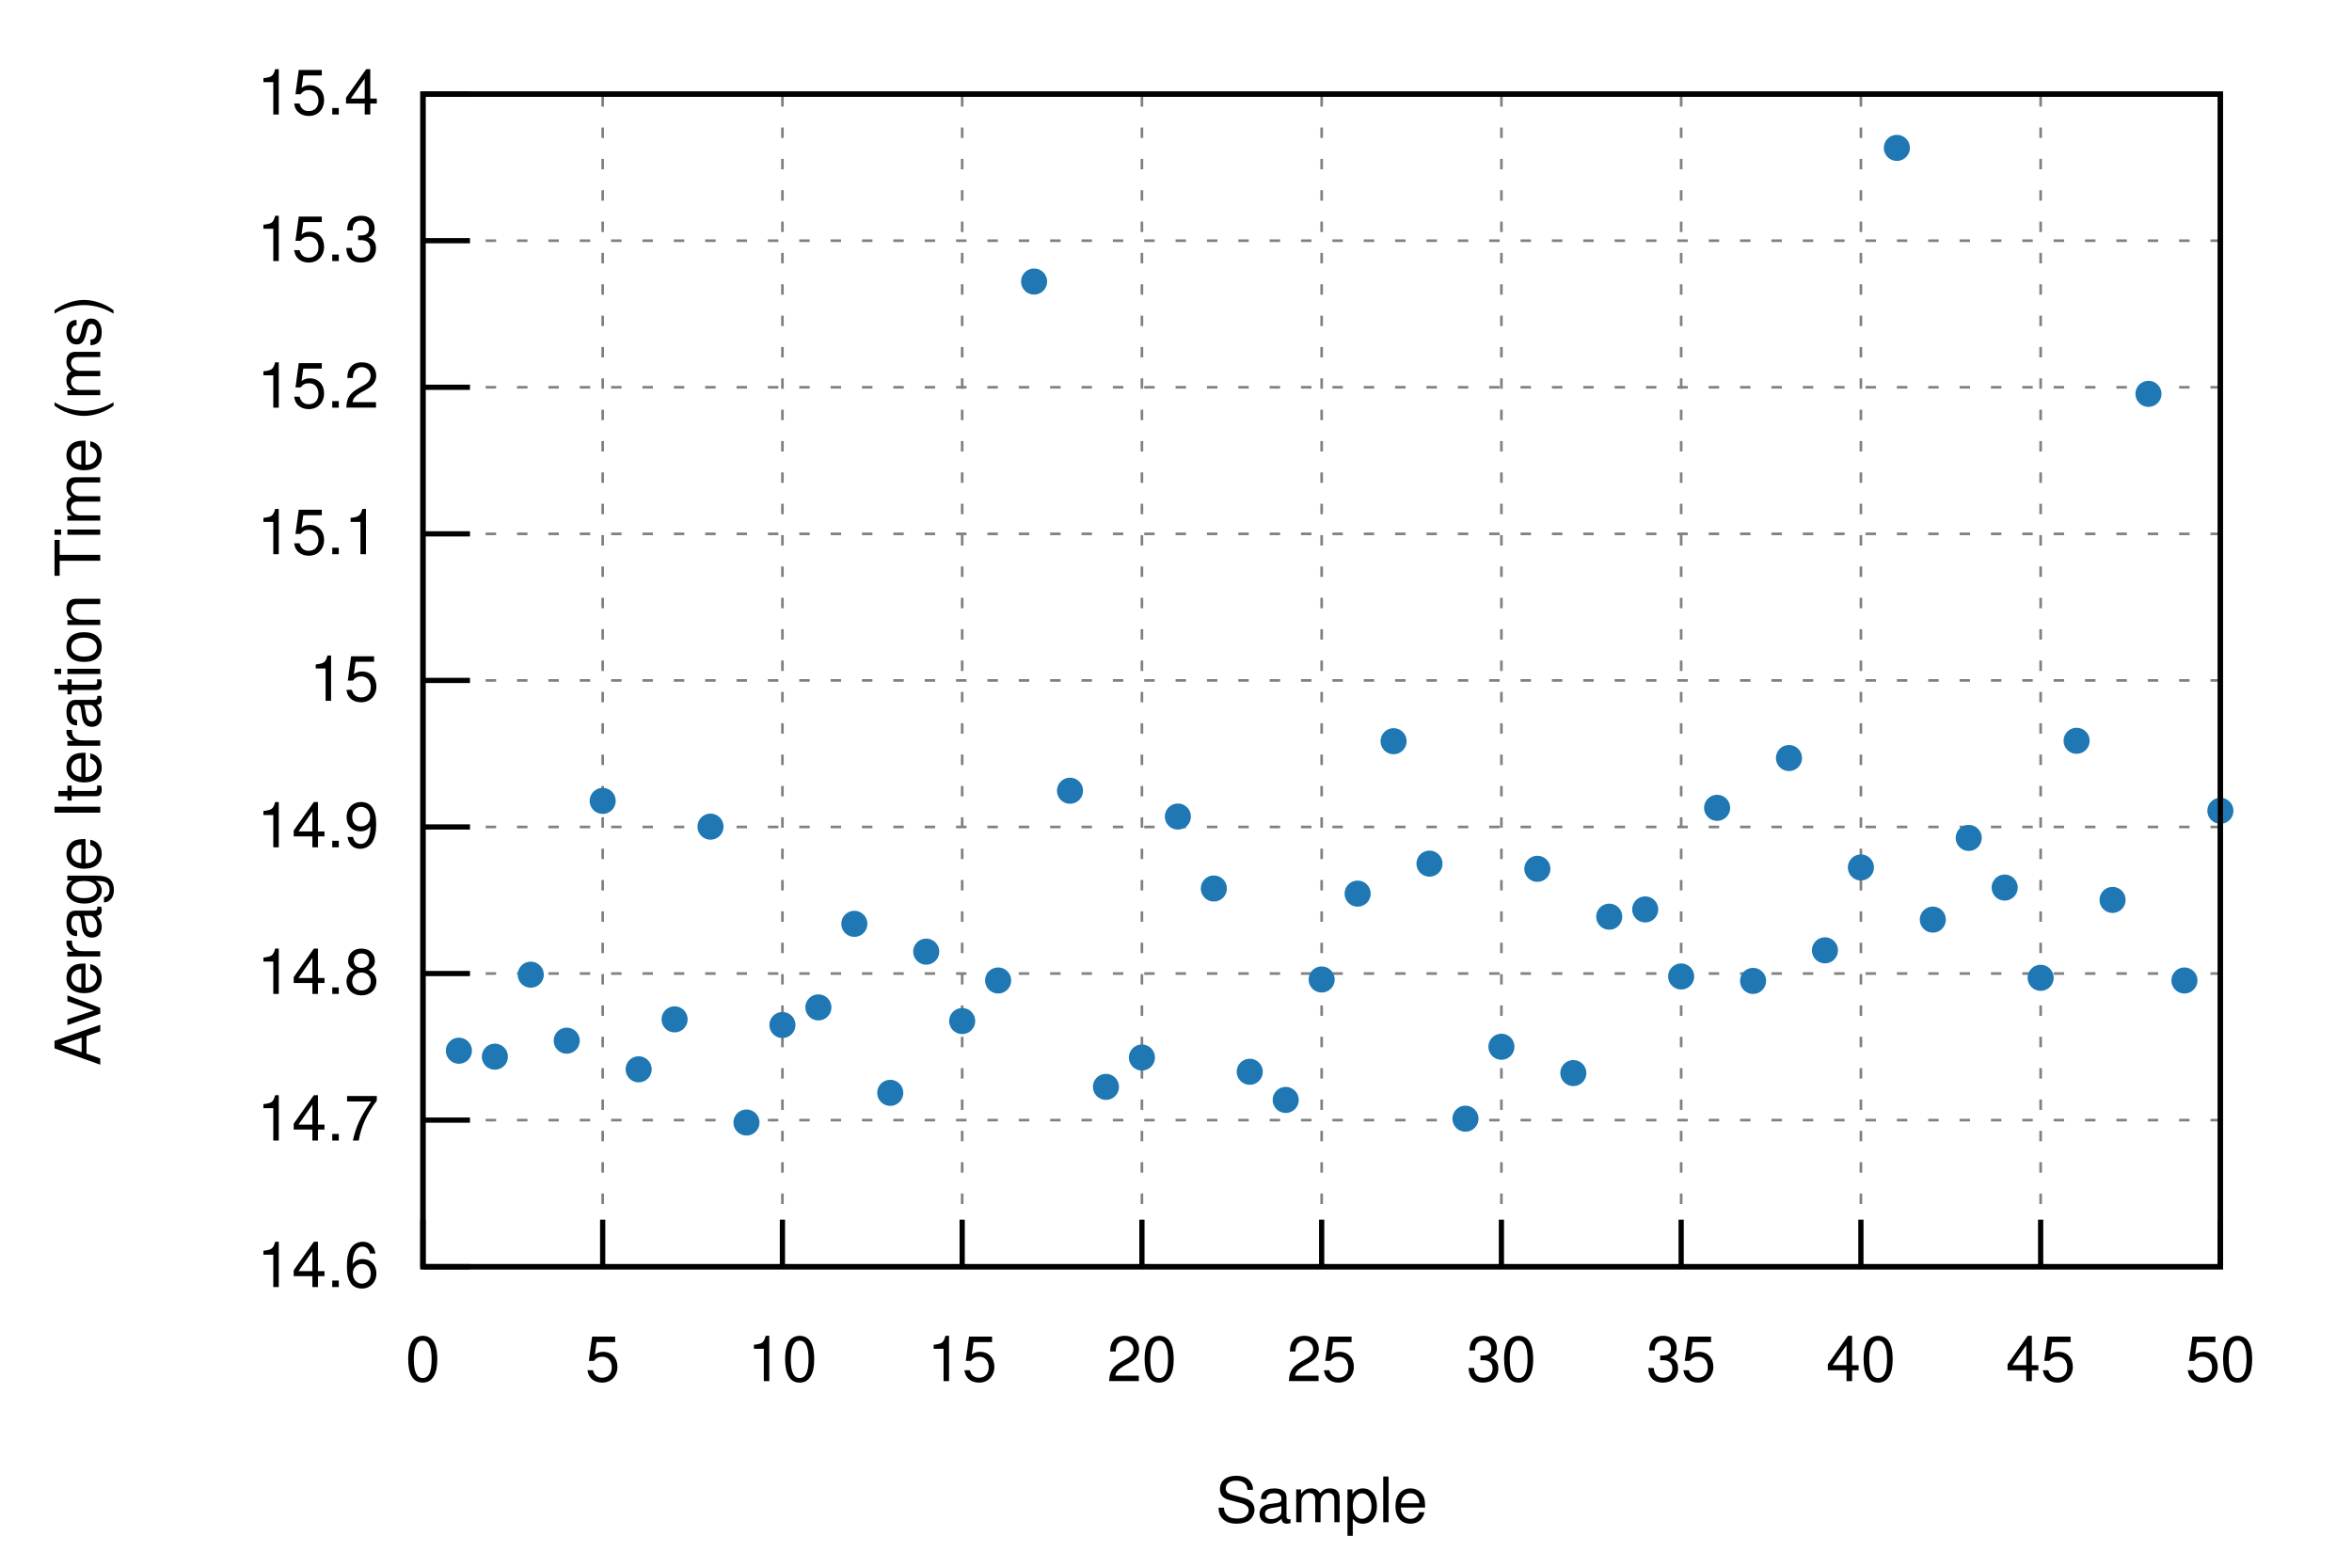
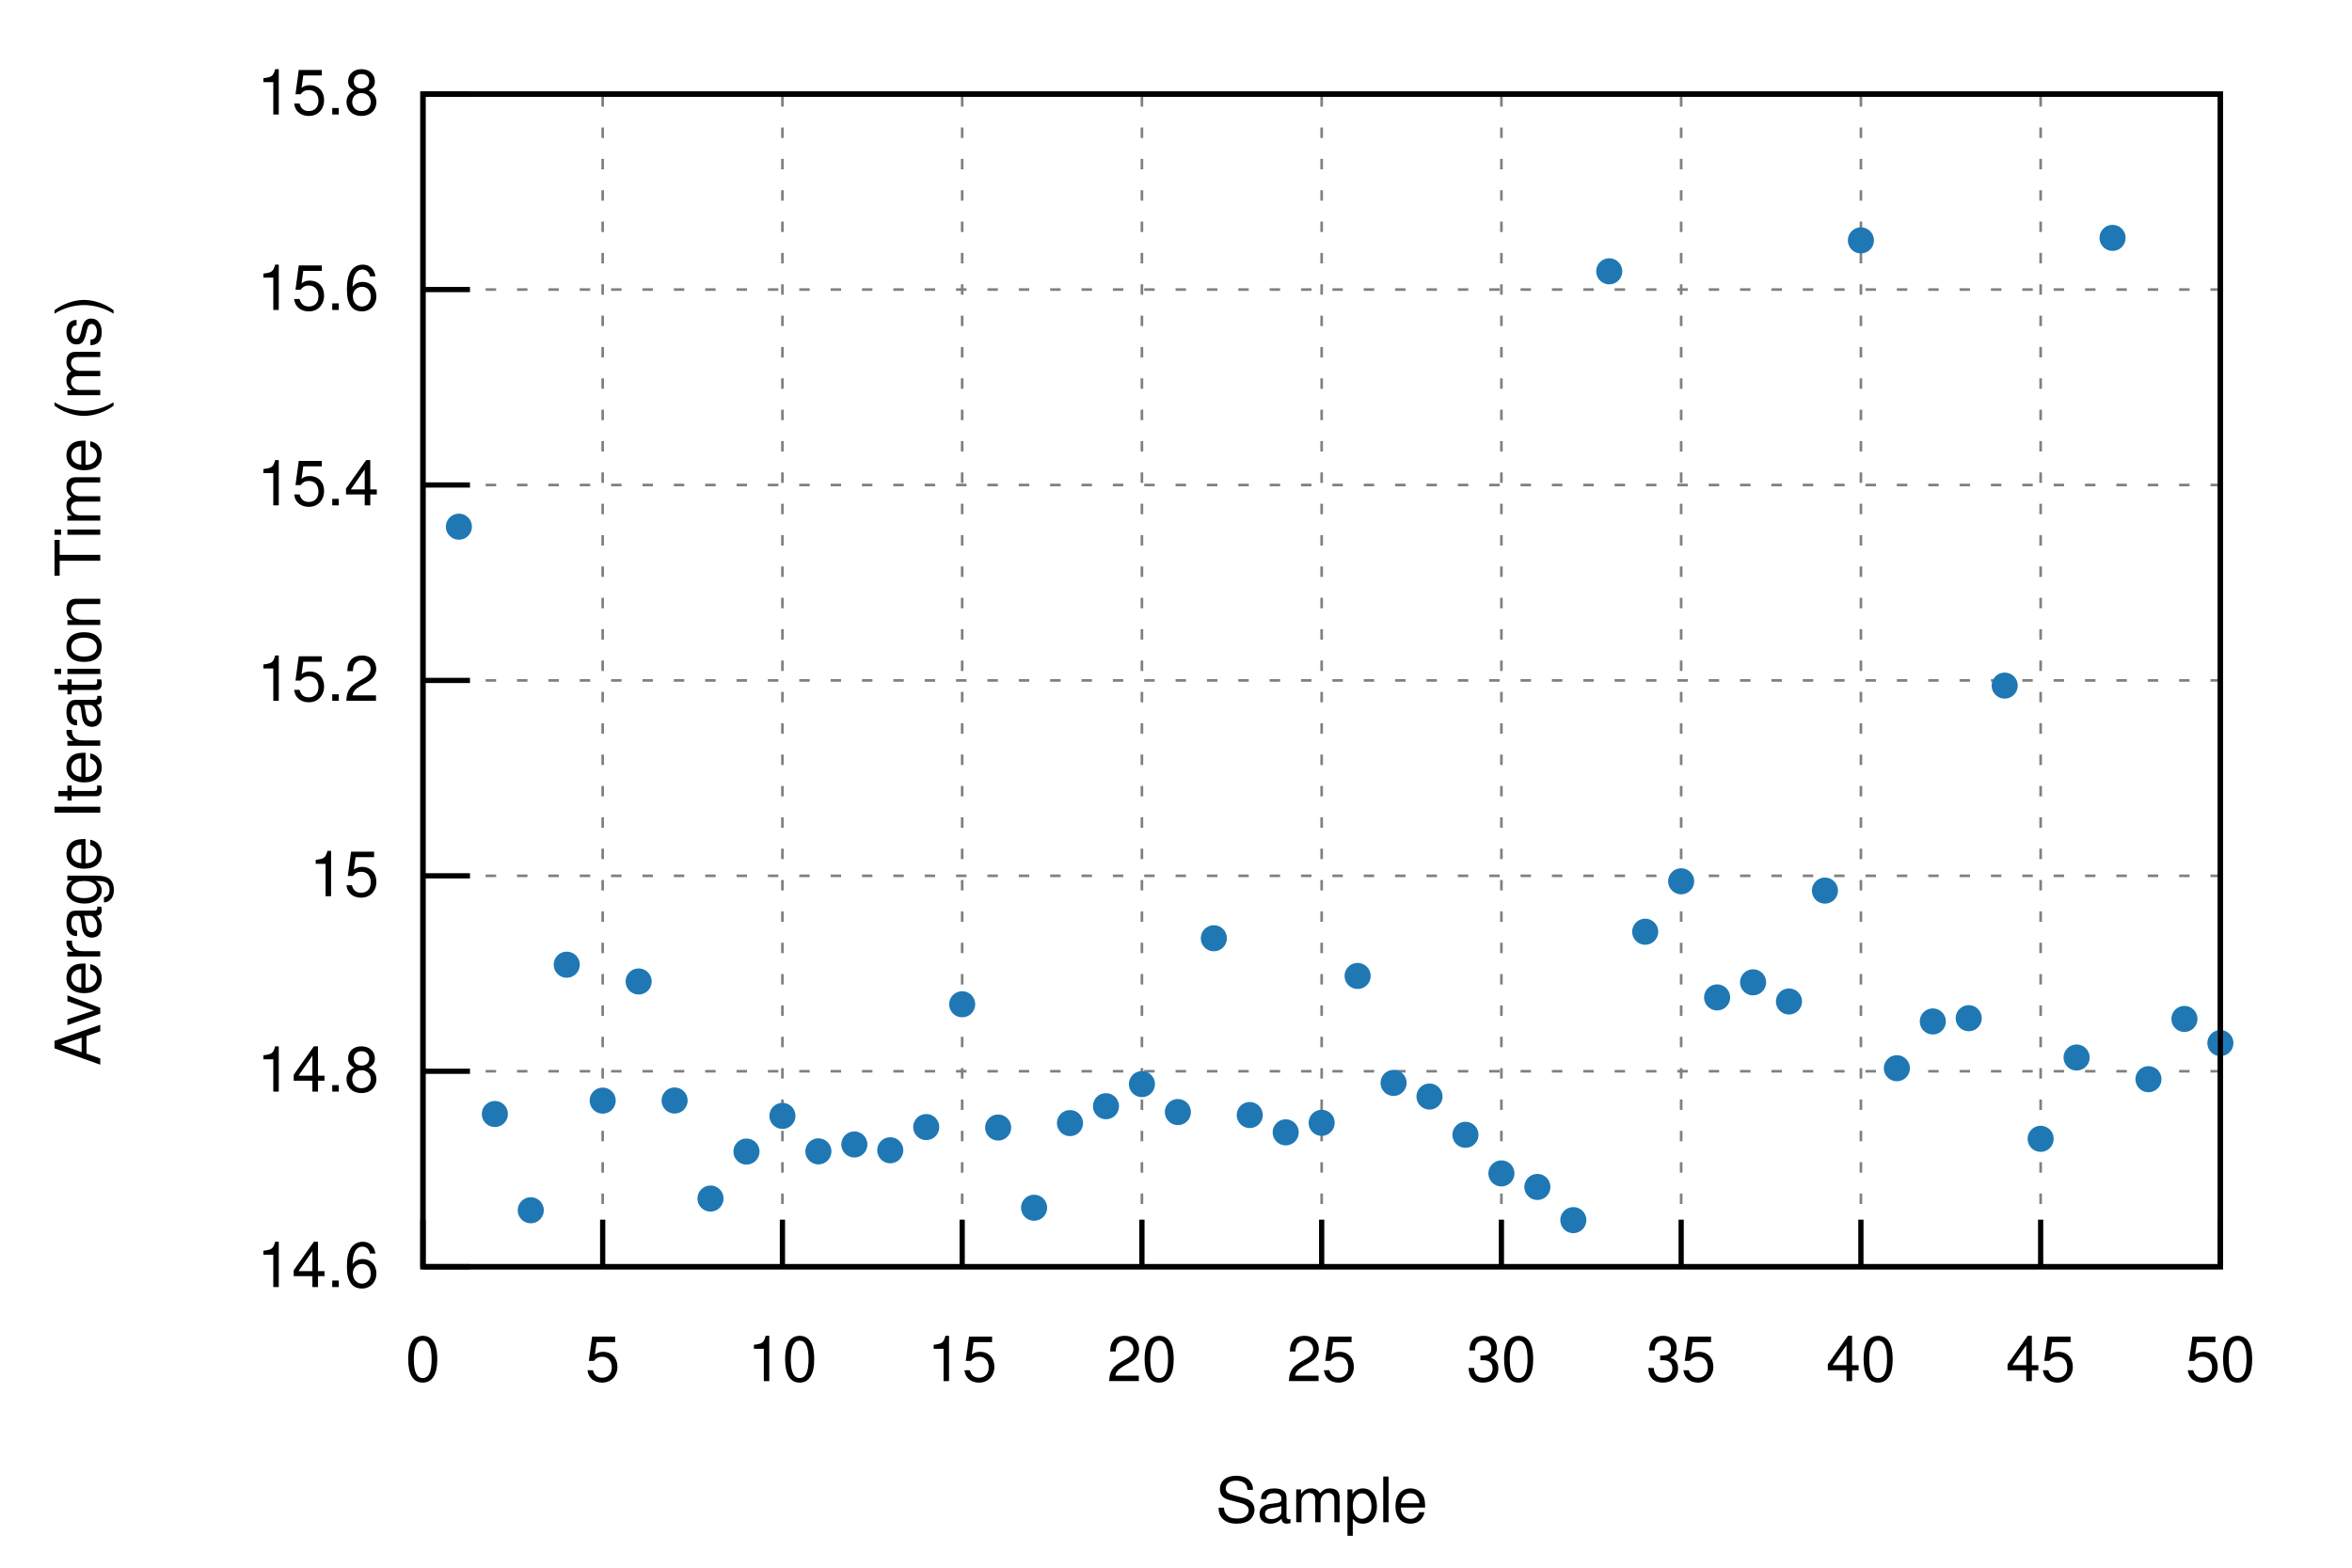
<svg xmlns="http://www.w3.org/2000/svg" xmlns:xlink="http://www.w3.org/1999/xlink" viewBox="0 0 450 300">
  <g id="gnuplot_canvas">
    <rect x="0" y="0" width="450" height="300" fill="none" />
    <defs>
      <circle id="gpDot" r="0.5" stroke-width="0.5" stroke="currentColor" />
      <path id="gpPt0" stroke-width="0.222" stroke="currentColor" d="M-1,0 h2 M0,-1 v2" />
      <path id="gpPt1" stroke-width="0.222" stroke="currentColor" d="M-1,-1 L1,1 M1,-1 L-1,1" />
      <path id="gpPt2" stroke-width="0.222" stroke="currentColor" d="M-1,0 L1,0 M0,-1 L0,1 M-1,-1 L1,1 M-1,1 L1,-1" />
      <rect id="gpPt3" stroke-width="0.222" stroke="currentColor" x="-1" y="-1" width="2" height="2" />
      <rect id="gpPt4" stroke-width="0.222" stroke="currentColor" fill="currentColor" x="-1" y="-1" width="2" height="2" />
      <circle id="gpPt5" stroke-width="0.222" stroke="currentColor" cx="0" cy="0" r="1" />
      <use xlink:href="#gpPt5" id="gpPt6" fill="currentColor" stroke="none" />
      <path id="gpPt7" stroke-width="0.222" stroke="currentColor" d="M0,-1.33 L-1.33,0.67 L1.33,0.67 z" />
      <use xlink:href="#gpPt7" id="gpPt8" fill="currentColor" stroke="none" />
      <use xlink:href="#gpPt7" id="gpPt9" stroke="currentColor" transform="rotate(180)" />
      <use xlink:href="#gpPt9" id="gpPt10" fill="currentColor" stroke="none" />
      <use xlink:href="#gpPt3" id="gpPt11" stroke="currentColor" transform="rotate(45)" />
      <use xlink:href="#gpPt11" id="gpPt12" fill="currentColor" stroke="none" />
      <path id="gpPt13" stroke-width="0.222" stroke="currentColor" d="M0,1.330 L1.265,0.411 L0.782,-1.067 L-0.782,-1.076 L-1.265,0.411 z" />
      <use xlink:href="#gpPt13" id="gpPt14" fill="currentColor" stroke="none" />
      <filter id="textbox" filterUnits="objectBoundingBox" x="0" y="0" height="1" width="1">
        <feFlood flood-color="white" flood-opacity="1" result="bgnd" />
        <feComposite in="SourceGraphic" in2="bgnd" operator="atop" />
      </filter>
      <filter id="greybox" filterUnits="objectBoundingBox" x="0" y="0" height="1" width="1">
        <feFlood flood-color="lightgrey" flood-opacity="1" result="grey" />
        <feComposite in="SourceGraphic" in2="grey" operator="atop" />
      </filter>
    </defs>
    <g fill="none" color="white" stroke="currentColor" stroke-width="1.00" stroke-linecap="butt" stroke-linejoin="miter">
</g>
    <g fill="none" color="black" stroke="currentColor" stroke-width="1.00" stroke-linecap="butt" stroke-linejoin="miter">
</g>
    <g fill="none" color="black" stroke="black" stroke-width="0.50" stroke-linecap="butt" stroke-linejoin="miter">
</g>
    <g fill="none" color="gray" stroke="currentColor" stroke-width="0.50" stroke-linecap="butt" stroke-linejoin="miter">
      <path stroke="gray" stroke-dasharray="2,4" class="gridline" d="M80.92,242.40 L424.82,242.40  " />
    </g>
    <g fill="none" color="gray" stroke="gray" stroke-width="1.00" stroke-linecap="butt" stroke-linejoin="miter">
</g>
    <g fill="none" color="black" stroke="currentColor" stroke-width="1.00" stroke-linecap="butt" stroke-linejoin="miter">
      <path stroke="black" d="M80.92,242.40 L89.92,242.40  " />
      <g transform="translate(72.53,246.30)" stroke="none" fill="black" font-family="Helvetica" font-size="12.00" text-anchor="end">
        <text>
          <tspan font-family="Helvetica"> 14.6</tspan>
        </text>
      </g>
    </g>
    <g fill="none" color="black" stroke="currentColor" stroke-width="1.00" stroke-linecap="butt" stroke-linejoin="miter">
</g>
    <g fill="none" color="black" stroke="black" stroke-width="0.50" stroke-linecap="butt" stroke-linejoin="miter">
</g>
    <g fill="none" color="gray" stroke="currentColor" stroke-width="0.50" stroke-linecap="butt" stroke-linejoin="miter">
-       <path stroke="gray" stroke-dasharray="2,4" class="gridline" d="M80.92,214.35 L424.82,214.35  " />
-     </g>
-     <g fill="none" color="gray" stroke="gray" stroke-width="1.00" stroke-linecap="butt" stroke-linejoin="miter">
- </g>
-     <g fill="none" color="black" stroke="currentColor" stroke-width="1.00" stroke-linecap="butt" stroke-linejoin="miter">
-       <path stroke="black" d="M80.92,214.35 L89.92,214.35  " />
-       <g transform="translate(72.53,218.25)" stroke="none" fill="black" font-family="Helvetica" font-size="12.00" text-anchor="end">
-         <text>
-           <tspan font-family="Helvetica"> 14.7</tspan>
-         </text>
-       </g>
-     </g>
-     <g fill="none" color="black" stroke="currentColor" stroke-width="1.00" stroke-linecap="butt" stroke-linejoin="miter">
- </g>
-     <g fill="none" color="black" stroke="black" stroke-width="0.50" stroke-linecap="butt" stroke-linejoin="miter">
- </g>
-     <g fill="none" color="gray" stroke="currentColor" stroke-width="0.50" stroke-linecap="butt" stroke-linejoin="miter">
-       <path stroke="gray" stroke-dasharray="2,4" class="gridline" d="M80.92,186.30 L424.82,186.30  " />
-     </g>
-     <g fill="none" color="gray" stroke="gray" stroke-width="1.00" stroke-linecap="butt" stroke-linejoin="miter">
- </g>
-     <g fill="none" color="black" stroke="currentColor" stroke-width="1.00" stroke-linecap="butt" stroke-linejoin="miter">
-       <path stroke="black" d="M80.92,186.30 L89.92,186.30  " />
-       <g transform="translate(72.53,190.20)" stroke="none" fill="black" font-family="Helvetica" font-size="12.00" text-anchor="end">
+       <path stroke="gray" stroke-dasharray="2,4" class="gridline" d="M80.92,205.00 L424.82,205.00  " />
+     </g>
+     <g fill="none" color="gray" stroke="gray" stroke-width="1.00" stroke-linecap="butt" stroke-linejoin="miter">
+ </g>
+     <g fill="none" color="black" stroke="currentColor" stroke-width="1.00" stroke-linecap="butt" stroke-linejoin="miter">
+       <path stroke="black" d="M80.92,205.00 L89.92,205.00  " />
+       <g transform="translate(72.53,208.90)" stroke="none" fill="black" font-family="Helvetica" font-size="12.00" text-anchor="end">
        <text>
          <tspan font-family="Helvetica"> 14.8</tspan>
        </text>
      </g>
    </g>
    <g fill="none" color="black" stroke="currentColor" stroke-width="1.00" stroke-linecap="butt" stroke-linejoin="miter">
</g>
    <g fill="none" color="black" stroke="black" stroke-width="0.50" stroke-linecap="butt" stroke-linejoin="miter">
</g>
    <g fill="none" color="gray" stroke="currentColor" stroke-width="0.50" stroke-linecap="butt" stroke-linejoin="miter">
-       <path stroke="gray" stroke-dasharray="2,4" class="gridline" d="M80.92,158.25 L424.82,158.25  " />
-     </g>
-     <g fill="none" color="gray" stroke="gray" stroke-width="1.00" stroke-linecap="butt" stroke-linejoin="miter">
- </g>
-     <g fill="none" color="black" stroke="currentColor" stroke-width="1.00" stroke-linecap="butt" stroke-linejoin="miter">
-       <path stroke="black" d="M80.92,158.25 L89.92,158.25  " />
-       <g transform="translate(72.53,162.15)" stroke="none" fill="black" font-family="Helvetica" font-size="12.00" text-anchor="end">
-         <text>
-           <tspan font-family="Helvetica"> 14.9</tspan>
+       <path stroke="gray" stroke-dasharray="2,4" class="gridline" d="M80.92,167.60 L424.82,167.60  " />
+     </g>
+     <g fill="none" color="gray" stroke="gray" stroke-width="1.00" stroke-linecap="butt" stroke-linejoin="miter">
+ </g>
+     <g fill="none" color="black" stroke="currentColor" stroke-width="1.00" stroke-linecap="butt" stroke-linejoin="miter">
+       <path stroke="black" d="M80.92,167.60 L89.92,167.60  " />
+       <g transform="translate(72.53,171.50)" stroke="none" fill="black" font-family="Helvetica" font-size="12.00" text-anchor="end">
+         <text>
+           <tspan font-family="Helvetica"> 15</tspan>
        </text>
      </g>
    </g>
    <g fill="none" color="black" stroke="currentColor" stroke-width="1.00" stroke-linecap="butt" stroke-linejoin="miter">
</g>
    <g fill="none" color="black" stroke="black" stroke-width="0.50" stroke-linecap="butt" stroke-linejoin="miter">
</g>
    <g fill="none" color="gray" stroke="currentColor" stroke-width="0.50" stroke-linecap="butt" stroke-linejoin="miter">
      <path stroke="gray" stroke-dasharray="2,4" class="gridline" d="M80.92,130.21 L424.82,130.21  " />
    </g>
    <g fill="none" color="gray" stroke="gray" stroke-width="1.00" stroke-linecap="butt" stroke-linejoin="miter">
</g>
    <g fill="none" color="black" stroke="currentColor" stroke-width="1.00" stroke-linecap="butt" stroke-linejoin="miter">
      <path stroke="black" d="M80.92,130.21 L89.92,130.21  " />
      <g transform="translate(72.53,134.11)" stroke="none" fill="black" font-family="Helvetica" font-size="12.00" text-anchor="end">
        <text>
-           <tspan font-family="Helvetica"> 15</tspan>
-         </text>
-       </g>
-     </g>
-     <g fill="none" color="black" stroke="currentColor" stroke-width="1.00" stroke-linecap="butt" stroke-linejoin="miter">
- </g>
-     <g fill="none" color="black" stroke="black" stroke-width="0.50" stroke-linecap="butt" stroke-linejoin="miter">
- </g>
-     <g fill="none" color="gray" stroke="currentColor" stroke-width="0.50" stroke-linecap="butt" stroke-linejoin="miter">
-       <path stroke="gray" stroke-dasharray="2,4" class="gridline" d="M80.92,102.16 L424.82,102.16  " />
-     </g>
-     <g fill="none" color="gray" stroke="gray" stroke-width="1.00" stroke-linecap="butt" stroke-linejoin="miter">
- </g>
-     <g fill="none" color="black" stroke="currentColor" stroke-width="1.00" stroke-linecap="butt" stroke-linejoin="miter">
-       <path stroke="black" d="M80.92,102.16 L89.92,102.16  " />
-       <g transform="translate(72.53,106.06)" stroke="none" fill="black" font-family="Helvetica" font-size="12.00" text-anchor="end">
-         <text>
-           <tspan font-family="Helvetica"> 15.1</tspan>
-         </text>
-       </g>
-     </g>
-     <g fill="none" color="black" stroke="currentColor" stroke-width="1.00" stroke-linecap="butt" stroke-linejoin="miter">
- </g>
-     <g fill="none" color="black" stroke="black" stroke-width="0.50" stroke-linecap="butt" stroke-linejoin="miter">
- </g>
-     <g fill="none" color="gray" stroke="currentColor" stroke-width="0.50" stroke-linecap="butt" stroke-linejoin="miter">
-       <path stroke="gray" stroke-dasharray="2,4" class="gridline" d="M80.92,74.11 L424.82,74.11  " />
-     </g>
-     <g fill="none" color="gray" stroke="gray" stroke-width="1.00" stroke-linecap="butt" stroke-linejoin="miter">
- </g>
-     <g fill="none" color="black" stroke="currentColor" stroke-width="1.00" stroke-linecap="butt" stroke-linejoin="miter">
-       <path stroke="black" d="M80.92,74.11 L89.92,74.11  " />
-       <g transform="translate(72.53,78.01)" stroke="none" fill="black" font-family="Helvetica" font-size="12.00" text-anchor="end">
-         <text>
          <tspan font-family="Helvetica"> 15.2</tspan>
        </text>
      </g>
    </g>
    <g fill="none" color="black" stroke="currentColor" stroke-width="1.00" stroke-linecap="butt" stroke-linejoin="miter">
</g>
    <g fill="none" color="black" stroke="black" stroke-width="0.50" stroke-linecap="butt" stroke-linejoin="miter">
</g>
    <g fill="none" color="gray" stroke="currentColor" stroke-width="0.50" stroke-linecap="butt" stroke-linejoin="miter">
-       <path stroke="gray" stroke-dasharray="2,4" class="gridline" d="M80.92,46.06 L424.82,46.06  " />
-     </g>
-     <g fill="none" color="gray" stroke="gray" stroke-width="1.00" stroke-linecap="butt" stroke-linejoin="miter">
- </g>
-     <g fill="none" color="black" stroke="currentColor" stroke-width="1.00" stroke-linecap="butt" stroke-linejoin="miter">
-       <path stroke="black" d="M80.92,46.06 L89.92,46.06  " />
-       <g transform="translate(72.53,49.96)" stroke="none" fill="black" font-family="Helvetica" font-size="12.00" text-anchor="end">
-         <text>
-           <tspan font-family="Helvetica"> 15.3</tspan>
+       <path stroke="gray" stroke-dasharray="2,4" class="gridline" d="M80.92,92.81 L424.82,92.81  " />
+     </g>
+     <g fill="none" color="gray" stroke="gray" stroke-width="1.00" stroke-linecap="butt" stroke-linejoin="miter">
+ </g>
+     <g fill="none" color="black" stroke="currentColor" stroke-width="1.00" stroke-linecap="butt" stroke-linejoin="miter">
+       <path stroke="black" d="M80.92,92.81 L89.92,92.81  " />
+       <g transform="translate(72.53,96.71)" stroke="none" fill="black" font-family="Helvetica" font-size="12.00" text-anchor="end">
+         <text>
+           <tspan font-family="Helvetica"> 15.4</tspan>
+         </text>
+       </g>
+     </g>
+     <g fill="none" color="black" stroke="currentColor" stroke-width="1.00" stroke-linecap="butt" stroke-linejoin="miter">
+ </g>
+     <g fill="none" color="black" stroke="black" stroke-width="0.50" stroke-linecap="butt" stroke-linejoin="miter">
+ </g>
+     <g fill="none" color="gray" stroke="currentColor" stroke-width="0.50" stroke-linecap="butt" stroke-linejoin="miter">
+       <path stroke="gray" stroke-dasharray="2,4" class="gridline" d="M80.92,55.41 L424.82,55.41  " />
+     </g>
+     <g fill="none" color="gray" stroke="gray" stroke-width="1.00" stroke-linecap="butt" stroke-linejoin="miter">
+ </g>
+     <g fill="none" color="black" stroke="currentColor" stroke-width="1.00" stroke-linecap="butt" stroke-linejoin="miter">
+       <path stroke="black" d="M80.92,55.41 L89.92,55.41  " />
+       <g transform="translate(72.53,59.31)" stroke="none" fill="black" font-family="Helvetica" font-size="12.00" text-anchor="end">
+         <text>
+           <tspan font-family="Helvetica"> 15.6</tspan>
        </text>
      </g>
    </g>
    <g fill="none" color="black" stroke="currentColor" stroke-width="1.00" stroke-linecap="butt" stroke-linejoin="miter">
</g>
    <g fill="none" color="black" stroke="black" stroke-width="0.50" stroke-linecap="butt" stroke-linejoin="miter">
</g>
    <g fill="none" color="gray" stroke="currentColor" stroke-width="0.50" stroke-linecap="butt" stroke-linejoin="miter">
      <path stroke="gray" stroke-dasharray="2,4" class="gridline" d="M80.92,18.01 L424.82,18.01  " />
    </g>
    <g fill="none" color="gray" stroke="gray" stroke-width="1.00" stroke-linecap="butt" stroke-linejoin="miter">
</g>
    <g fill="none" color="black" stroke="currentColor" stroke-width="1.00" stroke-linecap="butt" stroke-linejoin="miter">
      <path stroke="black" d="M80.92,18.01 L89.92,18.01  " />
      <g transform="translate(72.53,21.91)" stroke="none" fill="black" font-family="Helvetica" font-size="12.00" text-anchor="end">
        <text>
-           <tspan font-family="Helvetica"> 15.4</tspan>
+           <tspan font-family="Helvetica"> 15.8</tspan>
        </text>
      </g>
    </g>
    <g fill="none" color="black" stroke="currentColor" stroke-width="1.00" stroke-linecap="butt" stroke-linejoin="miter">
</g>
    <g fill="none" color="black" stroke="black" stroke-width="0.50" stroke-linecap="butt" stroke-linejoin="miter">
</g>
    <g fill="none" color="gray" stroke="currentColor" stroke-width="0.50" stroke-linecap="butt" stroke-linejoin="miter">
      <path stroke="gray" stroke-dasharray="2,4" class="gridline" d="M80.92,242.40 L80.92,18.01  " />
    </g>
    <g fill="none" color="gray" stroke="gray" stroke-width="1.00" stroke-linecap="butt" stroke-linejoin="miter">
</g>
    <g fill="none" color="black" stroke="currentColor" stroke-width="1.00" stroke-linecap="butt" stroke-linejoin="miter">
      <path stroke="black" d="M80.92,242.40 L80.92,233.40  " />
      <g transform="translate(80.92,264.30)" stroke="none" fill="black" font-family="Helvetica" font-size="12.00" text-anchor="middle">
        <text>
          <tspan font-family="Helvetica"> 0</tspan>
        </text>
      </g>
    </g>
    <g fill="none" color="black" stroke="currentColor" stroke-width="1.00" stroke-linecap="butt" stroke-linejoin="miter">
</g>
    <g fill="none" color="black" stroke="black" stroke-width="0.50" stroke-linecap="butt" stroke-linejoin="miter">
</g>
    <g fill="none" color="gray" stroke="currentColor" stroke-width="0.50" stroke-linecap="butt" stroke-linejoin="miter">
      <path stroke="gray" stroke-dasharray="2,4" class="gridline" d="M115.31,242.40 L115.31,18.01  " />
    </g>
    <g fill="none" color="gray" stroke="gray" stroke-width="1.00" stroke-linecap="butt" stroke-linejoin="miter">
</g>
    <g fill="none" color="black" stroke="currentColor" stroke-width="1.00" stroke-linecap="butt" stroke-linejoin="miter">
      <path stroke="black" d="M115.31,242.40 L115.31,233.40  " />
      <g transform="translate(115.31,264.30)" stroke="none" fill="black" font-family="Helvetica" font-size="12.00" text-anchor="middle">
        <text>
          <tspan font-family="Helvetica"> 5</tspan>
        </text>
      </g>
    </g>
    <g fill="none" color="black" stroke="currentColor" stroke-width="1.00" stroke-linecap="butt" stroke-linejoin="miter">
</g>
    <g fill="none" color="black" stroke="black" stroke-width="0.50" stroke-linecap="butt" stroke-linejoin="miter">
</g>
    <g fill="none" color="gray" stroke="currentColor" stroke-width="0.50" stroke-linecap="butt" stroke-linejoin="miter">
      <path stroke="gray" stroke-dasharray="2,4" class="gridline" d="M149.70,242.40 L149.70,18.01  " />
    </g>
    <g fill="none" color="gray" stroke="gray" stroke-width="1.00" stroke-linecap="butt" stroke-linejoin="miter">
</g>
    <g fill="none" color="black" stroke="currentColor" stroke-width="1.00" stroke-linecap="butt" stroke-linejoin="miter">
      <path stroke="black" d="M149.70,242.40 L149.70,233.40  " />
      <g transform="translate(149.70,264.30)" stroke="none" fill="black" font-family="Helvetica" font-size="12.00" text-anchor="middle">
        <text>
          <tspan font-family="Helvetica"> 10</tspan>
        </text>
      </g>
    </g>
    <g fill="none" color="black" stroke="currentColor" stroke-width="1.00" stroke-linecap="butt" stroke-linejoin="miter">
</g>
    <g fill="none" color="black" stroke="black" stroke-width="0.50" stroke-linecap="butt" stroke-linejoin="miter">
</g>
    <g fill="none" color="gray" stroke="currentColor" stroke-width="0.50" stroke-linecap="butt" stroke-linejoin="miter">
      <path stroke="gray" stroke-dasharray="2,4" class="gridline" d="M184.09,242.40 L184.09,18.01  " />
    </g>
    <g fill="none" color="gray" stroke="gray" stroke-width="1.00" stroke-linecap="butt" stroke-linejoin="miter">
</g>
    <g fill="none" color="black" stroke="currentColor" stroke-width="1.00" stroke-linecap="butt" stroke-linejoin="miter">
      <path stroke="black" d="M184.09,242.40 L184.09,233.40  " />
      <g transform="translate(184.09,264.30)" stroke="none" fill="black" font-family="Helvetica" font-size="12.00" text-anchor="middle">
        <text>
          <tspan font-family="Helvetica"> 15</tspan>
        </text>
      </g>
    </g>
    <g fill="none" color="black" stroke="currentColor" stroke-width="1.00" stroke-linecap="butt" stroke-linejoin="miter">
</g>
    <g fill="none" color="black" stroke="black" stroke-width="0.50" stroke-linecap="butt" stroke-linejoin="miter">
</g>
    <g fill="none" color="gray" stroke="currentColor" stroke-width="0.50" stroke-linecap="butt" stroke-linejoin="miter">
      <path stroke="gray" stroke-dasharray="2,4" class="gridline" d="M218.48,242.40 L218.48,18.01  " />
    </g>
    <g fill="none" color="gray" stroke="gray" stroke-width="1.00" stroke-linecap="butt" stroke-linejoin="miter">
</g>
    <g fill="none" color="black" stroke="currentColor" stroke-width="1.00" stroke-linecap="butt" stroke-linejoin="miter">
      <path stroke="black" d="M218.48,242.40 L218.48,233.40  " />
      <g transform="translate(218.48,264.30)" stroke="none" fill="black" font-family="Helvetica" font-size="12.00" text-anchor="middle">
        <text>
          <tspan font-family="Helvetica"> 20</tspan>
        </text>
      </g>
    </g>
    <g fill="none" color="black" stroke="currentColor" stroke-width="1.00" stroke-linecap="butt" stroke-linejoin="miter">
</g>
    <g fill="none" color="black" stroke="black" stroke-width="0.50" stroke-linecap="butt" stroke-linejoin="miter">
</g>
    <g fill="none" color="gray" stroke="currentColor" stroke-width="0.50" stroke-linecap="butt" stroke-linejoin="miter">
      <path stroke="gray" stroke-dasharray="2,4" class="gridline" d="M252.87,242.40 L252.87,18.01  " />
    </g>
    <g fill="none" color="gray" stroke="gray" stroke-width="1.00" stroke-linecap="butt" stroke-linejoin="miter">
</g>
    <g fill="none" color="black" stroke="currentColor" stroke-width="1.00" stroke-linecap="butt" stroke-linejoin="miter">
      <path stroke="black" d="M252.87,242.40 L252.87,233.40  " />
      <g transform="translate(252.87,264.30)" stroke="none" fill="black" font-family="Helvetica" font-size="12.00" text-anchor="middle">
        <text>
          <tspan font-family="Helvetica"> 25</tspan>
        </text>
      </g>
    </g>
    <g fill="none" color="black" stroke="currentColor" stroke-width="1.00" stroke-linecap="butt" stroke-linejoin="miter">
</g>
    <g fill="none" color="black" stroke="black" stroke-width="0.50" stroke-linecap="butt" stroke-linejoin="miter">
</g>
    <g fill="none" color="gray" stroke="currentColor" stroke-width="0.50" stroke-linecap="butt" stroke-linejoin="miter">
      <path stroke="gray" stroke-dasharray="2,4" class="gridline" d="M287.26,242.40 L287.26,18.01  " />
    </g>
    <g fill="none" color="gray" stroke="gray" stroke-width="1.00" stroke-linecap="butt" stroke-linejoin="miter">
</g>
    <g fill="none" color="black" stroke="currentColor" stroke-width="1.00" stroke-linecap="butt" stroke-linejoin="miter">
      <path stroke="black" d="M287.26,242.40 L287.26,233.40  " />
      <g transform="translate(287.26,264.30)" stroke="none" fill="black" font-family="Helvetica" font-size="12.00" text-anchor="middle">
        <text>
          <tspan font-family="Helvetica"> 30</tspan>
        </text>
      </g>
    </g>
    <g fill="none" color="black" stroke="currentColor" stroke-width="1.00" stroke-linecap="butt" stroke-linejoin="miter">
</g>
    <g fill="none" color="black" stroke="black" stroke-width="0.50" stroke-linecap="butt" stroke-linejoin="miter">
</g>
    <g fill="none" color="gray" stroke="currentColor" stroke-width="0.50" stroke-linecap="butt" stroke-linejoin="miter">
      <path stroke="gray" stroke-dasharray="2,4" class="gridline" d="M321.65,242.40 L321.65,18.01  " />
    </g>
    <g fill="none" color="gray" stroke="gray" stroke-width="1.00" stroke-linecap="butt" stroke-linejoin="miter">
</g>
    <g fill="none" color="black" stroke="currentColor" stroke-width="1.00" stroke-linecap="butt" stroke-linejoin="miter">
      <path stroke="black" d="M321.65,242.40 L321.65,233.40  " />
      <g transform="translate(321.65,264.30)" stroke="none" fill="black" font-family="Helvetica" font-size="12.00" text-anchor="middle">
        <text>
          <tspan font-family="Helvetica"> 35</tspan>
        </text>
      </g>
    </g>
    <g fill="none" color="black" stroke="currentColor" stroke-width="1.00" stroke-linecap="butt" stroke-linejoin="miter">
</g>
    <g fill="none" color="black" stroke="black" stroke-width="0.50" stroke-linecap="butt" stroke-linejoin="miter">
</g>
    <g fill="none" color="gray" stroke="currentColor" stroke-width="0.50" stroke-linecap="butt" stroke-linejoin="miter">
      <path stroke="gray" stroke-dasharray="2,4" class="gridline" d="M356.04,242.40 L356.04,18.01  " />
    </g>
    <g fill="none" color="gray" stroke="gray" stroke-width="1.00" stroke-linecap="butt" stroke-linejoin="miter">
</g>
    <g fill="none" color="black" stroke="currentColor" stroke-width="1.00" stroke-linecap="butt" stroke-linejoin="miter">
      <path stroke="black" d="M356.04,242.40 L356.04,233.40  " />
      <g transform="translate(356.04,264.30)" stroke="none" fill="black" font-family="Helvetica" font-size="12.00" text-anchor="middle">
        <text>
          <tspan font-family="Helvetica"> 40</tspan>
        </text>
      </g>
    </g>
    <g fill="none" color="black" stroke="currentColor" stroke-width="1.00" stroke-linecap="butt" stroke-linejoin="miter">
</g>
    <g fill="none" color="black" stroke="black" stroke-width="0.50" stroke-linecap="butt" stroke-linejoin="miter">
</g>
    <g fill="none" color="gray" stroke="currentColor" stroke-width="0.50" stroke-linecap="butt" stroke-linejoin="miter">
      <path stroke="gray" stroke-dasharray="2,4" class="gridline" d="M390.43,242.40 L390.43,18.01  " />
    </g>
    <g fill="none" color="gray" stroke="gray" stroke-width="1.00" stroke-linecap="butt" stroke-linejoin="miter">
</g>
    <g fill="none" color="black" stroke="currentColor" stroke-width="1.00" stroke-linecap="butt" stroke-linejoin="miter">
      <path stroke="black" d="M390.43,242.40 L390.43,233.40  " />
      <g transform="translate(390.43,264.30)" stroke="none" fill="black" font-family="Helvetica" font-size="12.00" text-anchor="middle">
        <text>
          <tspan font-family="Helvetica"> 45</tspan>
        </text>
      </g>
    </g>
    <g fill="none" color="black" stroke="currentColor" stroke-width="1.00" stroke-linecap="butt" stroke-linejoin="miter">
</g>
    <g fill="none" color="black" stroke="black" stroke-width="0.50" stroke-linecap="butt" stroke-linejoin="miter">
</g>
    <g fill="none" color="gray" stroke="currentColor" stroke-width="0.50" stroke-linecap="butt" stroke-linejoin="miter">
      <path stroke="gray" stroke-dasharray="2,4" class="gridline" d="M424.82,242.40 L424.82,18.01  " />
    </g>
    <g fill="none" color="gray" stroke="gray" stroke-width="1.00" stroke-linecap="butt" stroke-linejoin="miter">
</g>
    <g fill="none" color="black" stroke="currentColor" stroke-width="1.00" stroke-linecap="butt" stroke-linejoin="miter">
      <path stroke="black" d="M424.82,242.40 L424.82,233.40  " />
      <g transform="translate(424.82,264.30)" stroke="none" fill="black" font-family="Helvetica" font-size="12.00" text-anchor="middle">
        <text>
          <tspan font-family="Helvetica"> 50</tspan>
        </text>
      </g>
    </g>
    <g fill="none" color="black" stroke="currentColor" stroke-width="1.00" stroke-linecap="butt" stroke-linejoin="miter">
</g>
    <g fill="none" color="black" stroke="currentColor" stroke-width="1.00" stroke-linecap="butt" stroke-linejoin="miter">
      <path stroke="black" d="M80.92,18.01 L80.92,242.40 L424.82,242.40 L424.82,18.01 L80.92,18.01 Z  " />
    </g>
    <g fill="none" color="black" stroke="currentColor" stroke-width="1.00" stroke-linecap="butt" stroke-linejoin="miter">
      <g transform="translate(19.18,130.21) rotate(270)" stroke="none" fill="black" font-family="Helvetica" font-size="12.00" text-anchor="middle">
        <text>
          <tspan font-family="Helvetica">Average Iteration Time (ms)</tspan>
        </text>
      </g>
    </g>
    <g fill="none" color="black" stroke="currentColor" stroke-width="1.00" stroke-linecap="butt" stroke-linejoin="miter">
      <g transform="translate(252.87,291.30)" stroke="none" fill="black" font-family="Helvetica" font-size="12.00" text-anchor="middle">
        <text>
          <tspan font-family="Helvetica">Sample</tspan>
        </text>
      </g>
    </g>
    <g fill="none" color="black" stroke="currentColor" stroke-width="1.00" stroke-linecap="butt" stroke-linejoin="miter">
</g>
    <g id="gnuplot_plot_1">
      <g fill="none" color="black" stroke="currentColor" stroke-width="1.00" stroke-linecap="butt" stroke-linejoin="miter">
-         <use xlink:href="#gpPt6" transform="translate(87.80,201.07) scale(2.25)" color="rgb( 31, 120, 180)" />
-         <use xlink:href="#gpPt6" transform="translate(94.68,202.21) scale(2.25)" color="rgb( 31, 120, 180)" />
-         <use xlink:href="#gpPt6" transform="translate(101.55,186.52) scale(2.25)" color="rgb( 31, 120, 180)" />
-         <use xlink:href="#gpPt6" transform="translate(108.43,199.15) scale(2.25)" color="rgb( 31, 120, 180)" />
-         <use xlink:href="#gpPt6" transform="translate(115.31,153.26) scale(2.25)" color="rgb( 31, 120, 180)" />
-         <use xlink:href="#gpPt6" transform="translate(122.19,204.63) scale(2.25)" color="rgb( 31, 120, 180)" />
-         <use xlink:href="#gpPt6" transform="translate(129.07,195.07) scale(2.25)" color="rgb( 31, 120, 180)" />
-         <use xlink:href="#gpPt6" transform="translate(135.94,158.19) scale(2.25)" color="rgb( 31, 120, 180)" />
-         <use xlink:href="#gpPt6" transform="translate(142.82,214.81) scale(2.25)" color="rgb( 31, 120, 180)" />
-         <use xlink:href="#gpPt6" transform="translate(149.70,196.15) scale(2.25)" color="rgb( 31, 120, 180)" />
-         <use xlink:href="#gpPt6" transform="translate(156.58,192.78) scale(2.25)" color="rgb( 31, 120, 180)" />
-         <use xlink:href="#gpPt6" transform="translate(163.46,176.79) scale(2.25)" color="rgb( 31, 120, 180)" />
-         <use xlink:href="#gpPt6" transform="translate(170.33,209.13) scale(2.25)" color="rgb( 31, 120, 180)" />
-         <use xlink:href="#gpPt6" transform="translate(177.21,182.11) scale(2.25)" color="rgb( 31, 120, 180)" />
-         <use xlink:href="#gpPt6" transform="translate(184.09,195.39) scale(2.25)" color="rgb( 31, 120, 180)" />
-         <use xlink:href="#gpPt6" transform="translate(190.97,187.63) scale(2.25)" color="rgb( 31, 120, 180)" />
-         <use xlink:href="#gpPt6" transform="translate(197.85,53.88) scale(2.25)" color="rgb( 31, 120, 180)" />
-         <use xlink:href="#gpPt6" transform="translate(204.72,151.32) scale(2.25)" color="rgb( 31, 120, 180)" />
-         <use xlink:href="#gpPt6" transform="translate(211.60,207.99) scale(2.25)" color="rgb( 31, 120, 180)" />
-         <use xlink:href="#gpPt6" transform="translate(218.48,202.37) scale(2.25)" color="rgb( 31, 120, 180)" />
-         <use xlink:href="#gpPt6" transform="translate(225.36,156.26) scale(2.25)" color="rgb( 31, 120, 180)" />
-         <use xlink:href="#gpPt6" transform="translate(232.24,170.03) scale(2.25)" color="rgb( 31, 120, 180)" />
-         <use xlink:href="#gpPt6" transform="translate(239.11,205.10) scale(2.25)" color="rgb( 31, 120, 180)" />
-         <use xlink:href="#gpPt6" transform="translate(245.99,210.49) scale(2.25)" color="rgb( 31, 120, 180)" />
-         <use xlink:href="#gpPt6" transform="translate(252.87,187.44) scale(2.25)" color="rgb( 31, 120, 180)" />
-         <use xlink:href="#gpPt6" transform="translate(259.75,171.01) scale(2.25)" color="rgb( 31, 120, 180)" />
-         <use xlink:href="#gpPt6" transform="translate(266.63,141.84) scale(2.25)" color="rgb( 31, 120, 180)" />
-         <use xlink:href="#gpPt6" transform="translate(273.50,165.27) scale(2.25)" color="rgb( 31, 120, 180)" />
-         <use xlink:href="#gpPt6" transform="translate(280.38,214.08) scale(2.25)" color="rgb( 31, 120, 180)" />
-         <use xlink:href="#gpPt6" transform="translate(287.26,200.31) scale(2.25)" color="rgb( 31, 120, 180)" />
-         <use xlink:href="#gpPt6" transform="translate(294.14,166.26) scale(2.25)" color="rgb( 31, 120, 180)" />
-         <use xlink:href="#gpPt6" transform="translate(301.02,205.35) scale(2.25)" color="rgb( 31, 120, 180)" />
-         <use xlink:href="#gpPt6" transform="translate(307.89,175.42) scale(2.25)" color="rgb( 31, 120, 180)" />
-         <use xlink:href="#gpPt6" transform="translate(314.77,174.03) scale(2.25)" color="rgb( 31, 120, 180)" />
-         <use xlink:href="#gpPt6" transform="translate(321.65,186.86) scale(2.25)" color="rgb( 31, 120, 180)" />
-         <use xlink:href="#gpPt6" transform="translate(328.53,154.59) scale(2.25)" color="rgb( 31, 120, 180)" />
-         <use xlink:href="#gpPt6" transform="translate(335.41,187.71) scale(2.25)" color="rgb( 31, 120, 180)" />
-         <use xlink:href="#gpPt6" transform="translate(342.28,145.06) scale(2.25)" color="rgb( 31, 120, 180)" />
-         <use xlink:href="#gpPt6" transform="translate(349.16,181.86) scale(2.25)" color="rgb( 31, 120, 180)" />
-         <use xlink:href="#gpPt6" transform="translate(356.04,166.00) scale(2.25)" color="rgb( 31, 120, 180)" />
-         <use xlink:href="#gpPt6" transform="translate(362.92,28.30) scale(2.25)" color="rgb( 31, 120, 180)" />
-         <use xlink:href="#gpPt6" transform="translate(369.80,175.98) scale(2.25)" color="rgb( 31, 120, 180)" />
-         <use xlink:href="#gpPt6" transform="translate(376.67,160.35) scale(2.25)" color="rgb( 31, 120, 180)" />
-         <use xlink:href="#gpPt6" transform="translate(383.55,169.85) scale(2.25)" color="rgb( 31, 120, 180)" />
-         <use xlink:href="#gpPt6" transform="translate(390.43,187.12) scale(2.25)" color="rgb( 31, 120, 180)" />
-         <use xlink:href="#gpPt6" transform="translate(397.31,141.76) scale(2.25)" color="rgb( 31, 120, 180)" />
-         <use xlink:href="#gpPt6" transform="translate(404.19,172.21) scale(2.25)" color="rgb( 31, 120, 180)" />
-         <use xlink:href="#gpPt6" transform="translate(411.06,75.37) scale(2.25)" color="rgb( 31, 120, 180)" />
-         <use xlink:href="#gpPt6" transform="translate(417.94,187.63) scale(2.25)" color="rgb( 31, 120, 180)" />
-         <use xlink:href="#gpPt6" transform="translate(424.82,155.16) scale(2.25)" color="rgb( 31, 120, 180)" />
+         <use xlink:href="#gpPt6" transform="translate(87.80,100.79) scale(2.25)" color="rgb( 31, 120, 180)" />
+         <use xlink:href="#gpPt6" transform="translate(94.68,213.18) scale(2.25)" color="rgb( 31, 120, 180)" />
+         <use xlink:href="#gpPt6" transform="translate(101.55,231.60) scale(2.25)" color="rgb( 31, 120, 180)" />
+         <use xlink:href="#gpPt6" transform="translate(108.43,184.61) scale(2.25)" color="rgb( 31, 120, 180)" />
+         <use xlink:href="#gpPt6" transform="translate(115.31,210.62) scale(2.25)" color="rgb( 31, 120, 180)" />
+         <use xlink:href="#gpPt6" transform="translate(122.19,187.82) scale(2.25)" color="rgb( 31, 120, 180)" />
+         <use xlink:href="#gpPt6" transform="translate(129.07,210.60) scale(2.25)" color="rgb( 31, 120, 180)" />
+         <use xlink:href="#gpPt6" transform="translate(135.94,229.36) scale(2.25)" color="rgb( 31, 120, 180)" />
+         <use xlink:href="#gpPt6" transform="translate(142.82,220.37) scale(2.25)" color="rgb( 31, 120, 180)" />
+         <use xlink:href="#gpPt6" transform="translate(149.70,213.54) scale(2.25)" color="rgb( 31, 120, 180)" />
+         <use xlink:href="#gpPt6" transform="translate(156.58,220.33) scale(2.25)" color="rgb( 31, 120, 180)" />
+         <use xlink:href="#gpPt6" transform="translate(163.46,219.01) scale(2.25)" color="rgb( 31, 120, 180)" />
+         <use xlink:href="#gpPt6" transform="translate(170.33,220.12) scale(2.25)" color="rgb( 31, 120, 180)" />
+         <use xlink:href="#gpPt6" transform="translate(177.21,215.68) scale(2.25)" color="rgb( 31, 120, 180)" />
+         <use xlink:href="#gpPt6" transform="translate(184.09,192.18) scale(2.25)" color="rgb( 31, 120, 180)" />
+         <use xlink:href="#gpPt6" transform="translate(190.97,215.77) scale(2.25)" color="rgb( 31, 120, 180)" />
+         <use xlink:href="#gpPt6" transform="translate(197.85,231.12) scale(2.25)" color="rgb( 31, 120, 180)" />
+         <use xlink:href="#gpPt6" transform="translate(204.72,214.92) scale(2.25)" color="rgb( 31, 120, 180)" />
+         <use xlink:href="#gpPt6" transform="translate(211.60,211.69) scale(2.25)" color="rgb( 31, 120, 180)" />
+         <use xlink:href="#gpPt6" transform="translate(218.48,207.46) scale(2.25)" color="rgb( 31, 120, 180)" />
+         <use xlink:href="#gpPt6" transform="translate(225.36,212.81) scale(2.25)" color="rgb( 31, 120, 180)" />
+         <use xlink:href="#gpPt6" transform="translate(232.24,179.55) scale(2.25)" color="rgb( 31, 120, 180)" />
+         <use xlink:href="#gpPt6" transform="translate(239.11,213.38) scale(2.25)" color="rgb( 31, 120, 180)" />
+         <use xlink:href="#gpPt6" transform="translate(245.99,216.69) scale(2.25)" color="rgb( 31, 120, 180)" />
+         <use xlink:href="#gpPt6" transform="translate(252.87,214.87) scale(2.25)" color="rgb( 31, 120, 180)" />
+         <use xlink:href="#gpPt6" transform="translate(259.75,186.76) scale(2.25)" color="rgb( 31, 120, 180)" />
+         <use xlink:href="#gpPt6" transform="translate(266.63,207.23) scale(2.25)" color="rgb( 31, 120, 180)" />
+         <use xlink:href="#gpPt6" transform="translate(273.50,209.84) scale(2.25)" color="rgb( 31, 120, 180)" />
+         <use xlink:href="#gpPt6" transform="translate(280.38,217.16) scale(2.25)" color="rgb( 31, 120, 180)" />
+         <use xlink:href="#gpPt6" transform="translate(287.26,224.55) scale(2.25)" color="rgb( 31, 120, 180)" />
+         <use xlink:href="#gpPt6" transform="translate(294.14,227.14) scale(2.25)" color="rgb( 31, 120, 180)" />
+         <use xlink:href="#gpPt6" transform="translate(301.02,233.49) scale(2.25)" color="rgb( 31, 120, 180)" />
+         <use xlink:href="#gpPt6" transform="translate(307.89,51.92) scale(2.25)" color="rgb( 31, 120, 180)" />
+         <use xlink:href="#gpPt6" transform="translate(314.77,178.30) scale(2.25)" color="rgb( 31, 120, 180)" />
+         <use xlink:href="#gpPt6" transform="translate(321.65,168.65) scale(2.25)" color="rgb( 31, 120, 180)" />
+         <use xlink:href="#gpPt6" transform="translate(328.53,190.87) scale(2.25)" color="rgb( 31, 120, 180)" />
+         <use xlink:href="#gpPt6" transform="translate(335.41,187.98) scale(2.25)" color="rgb( 31, 120, 180)" />
+         <use xlink:href="#gpPt6" transform="translate(342.28,191.65) scale(2.25)" color="rgb( 31, 120, 180)" />
+         <use xlink:href="#gpPt6" transform="translate(349.16,170.43) scale(2.25)" color="rgb( 31, 120, 180)" />
+         <use xlink:href="#gpPt6" transform="translate(356.04,46.00) scale(2.25)" color="rgb( 31, 120, 180)" />
+         <use xlink:href="#gpPt6" transform="translate(362.92,204.42) scale(2.25)" color="rgb( 31, 120, 180)" />
+         <use xlink:href="#gpPt6" transform="translate(369.80,195.47) scale(2.25)" color="rgb( 31, 120, 180)" />
+         <use xlink:href="#gpPt6" transform="translate(376.67,194.85) scale(2.25)" color="rgb( 31, 120, 180)" />
+         <use xlink:href="#gpPt6" transform="translate(383.55,131.20) scale(2.25)" color="rgb( 31, 120, 180)" />
+         <use xlink:href="#gpPt6" transform="translate(390.43,217.93) scale(2.25)" color="rgb( 31, 120, 180)" />
+         <use xlink:href="#gpPt6" transform="translate(397.31,202.37) scale(2.25)" color="rgb( 31, 120, 180)" />
+         <use xlink:href="#gpPt6" transform="translate(404.19,45.52) scale(2.25)" color="rgb( 31, 120, 180)" />
+         <use xlink:href="#gpPt6" transform="translate(411.06,206.52) scale(2.25)" color="rgb( 31, 120, 180)" />
+         <use xlink:href="#gpPt6" transform="translate(417.94,194.99) scale(2.25)" color="rgb( 31, 120, 180)" />
+         <use xlink:href="#gpPt6" transform="translate(424.82,199.61) scale(2.25)" color="rgb( 31, 120, 180)" />
      </g>
    </g>
    <g fill="none" color="white" stroke="rgb( 31, 120, 180)" stroke-width="2.00" stroke-linecap="butt" stroke-linejoin="miter">
</g>
    <g fill="none" color="black" stroke="currentColor" stroke-width="2.00" stroke-linecap="butt" stroke-linejoin="miter">
</g>
    <g fill="none" color="black" stroke="black" stroke-width="1.00" stroke-linecap="butt" stroke-linejoin="miter">
</g>
    <g fill="none" color="black" stroke="currentColor" stroke-width="1.00" stroke-linecap="butt" stroke-linejoin="miter">
      <path stroke="black" d="M80.92,18.01 L80.92,242.40 L424.82,242.40 L424.82,18.01 L80.92,18.01 Z  " />
    </g>
    <g fill="none" color="black" stroke="currentColor" stroke-width="1.00" stroke-linecap="butt" stroke-linejoin="miter">
</g>
  </g>
</svg>
